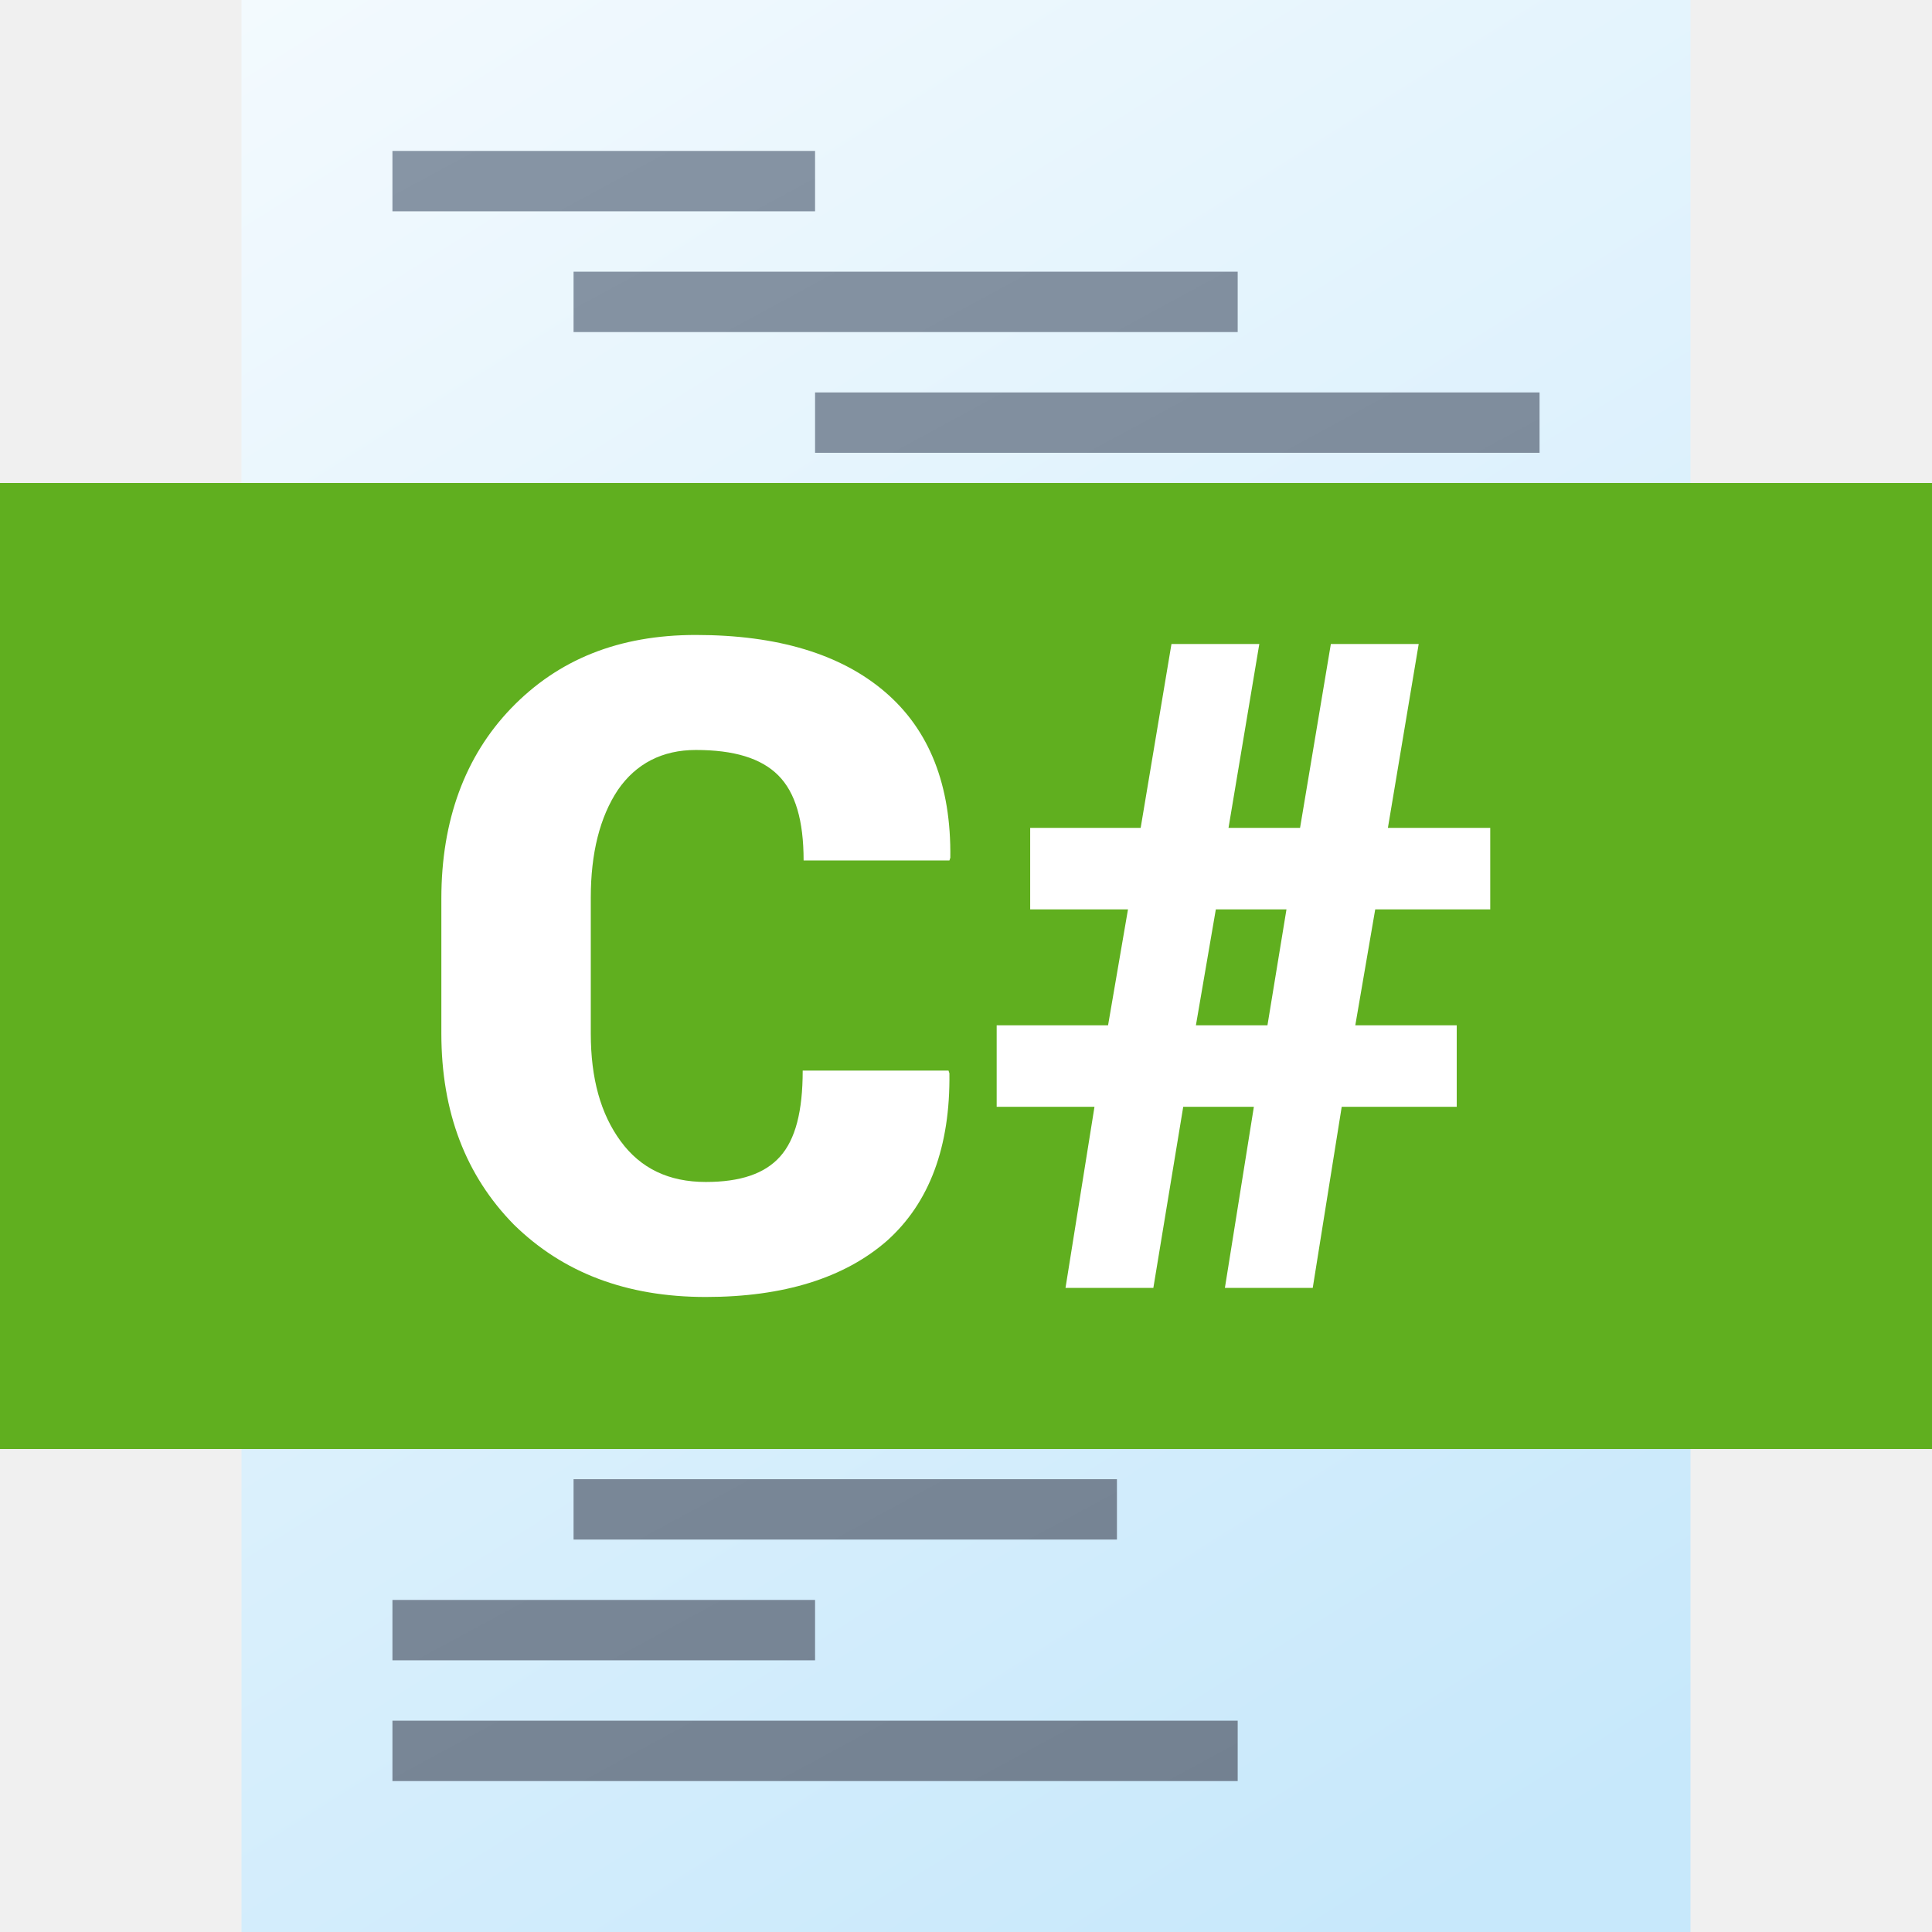
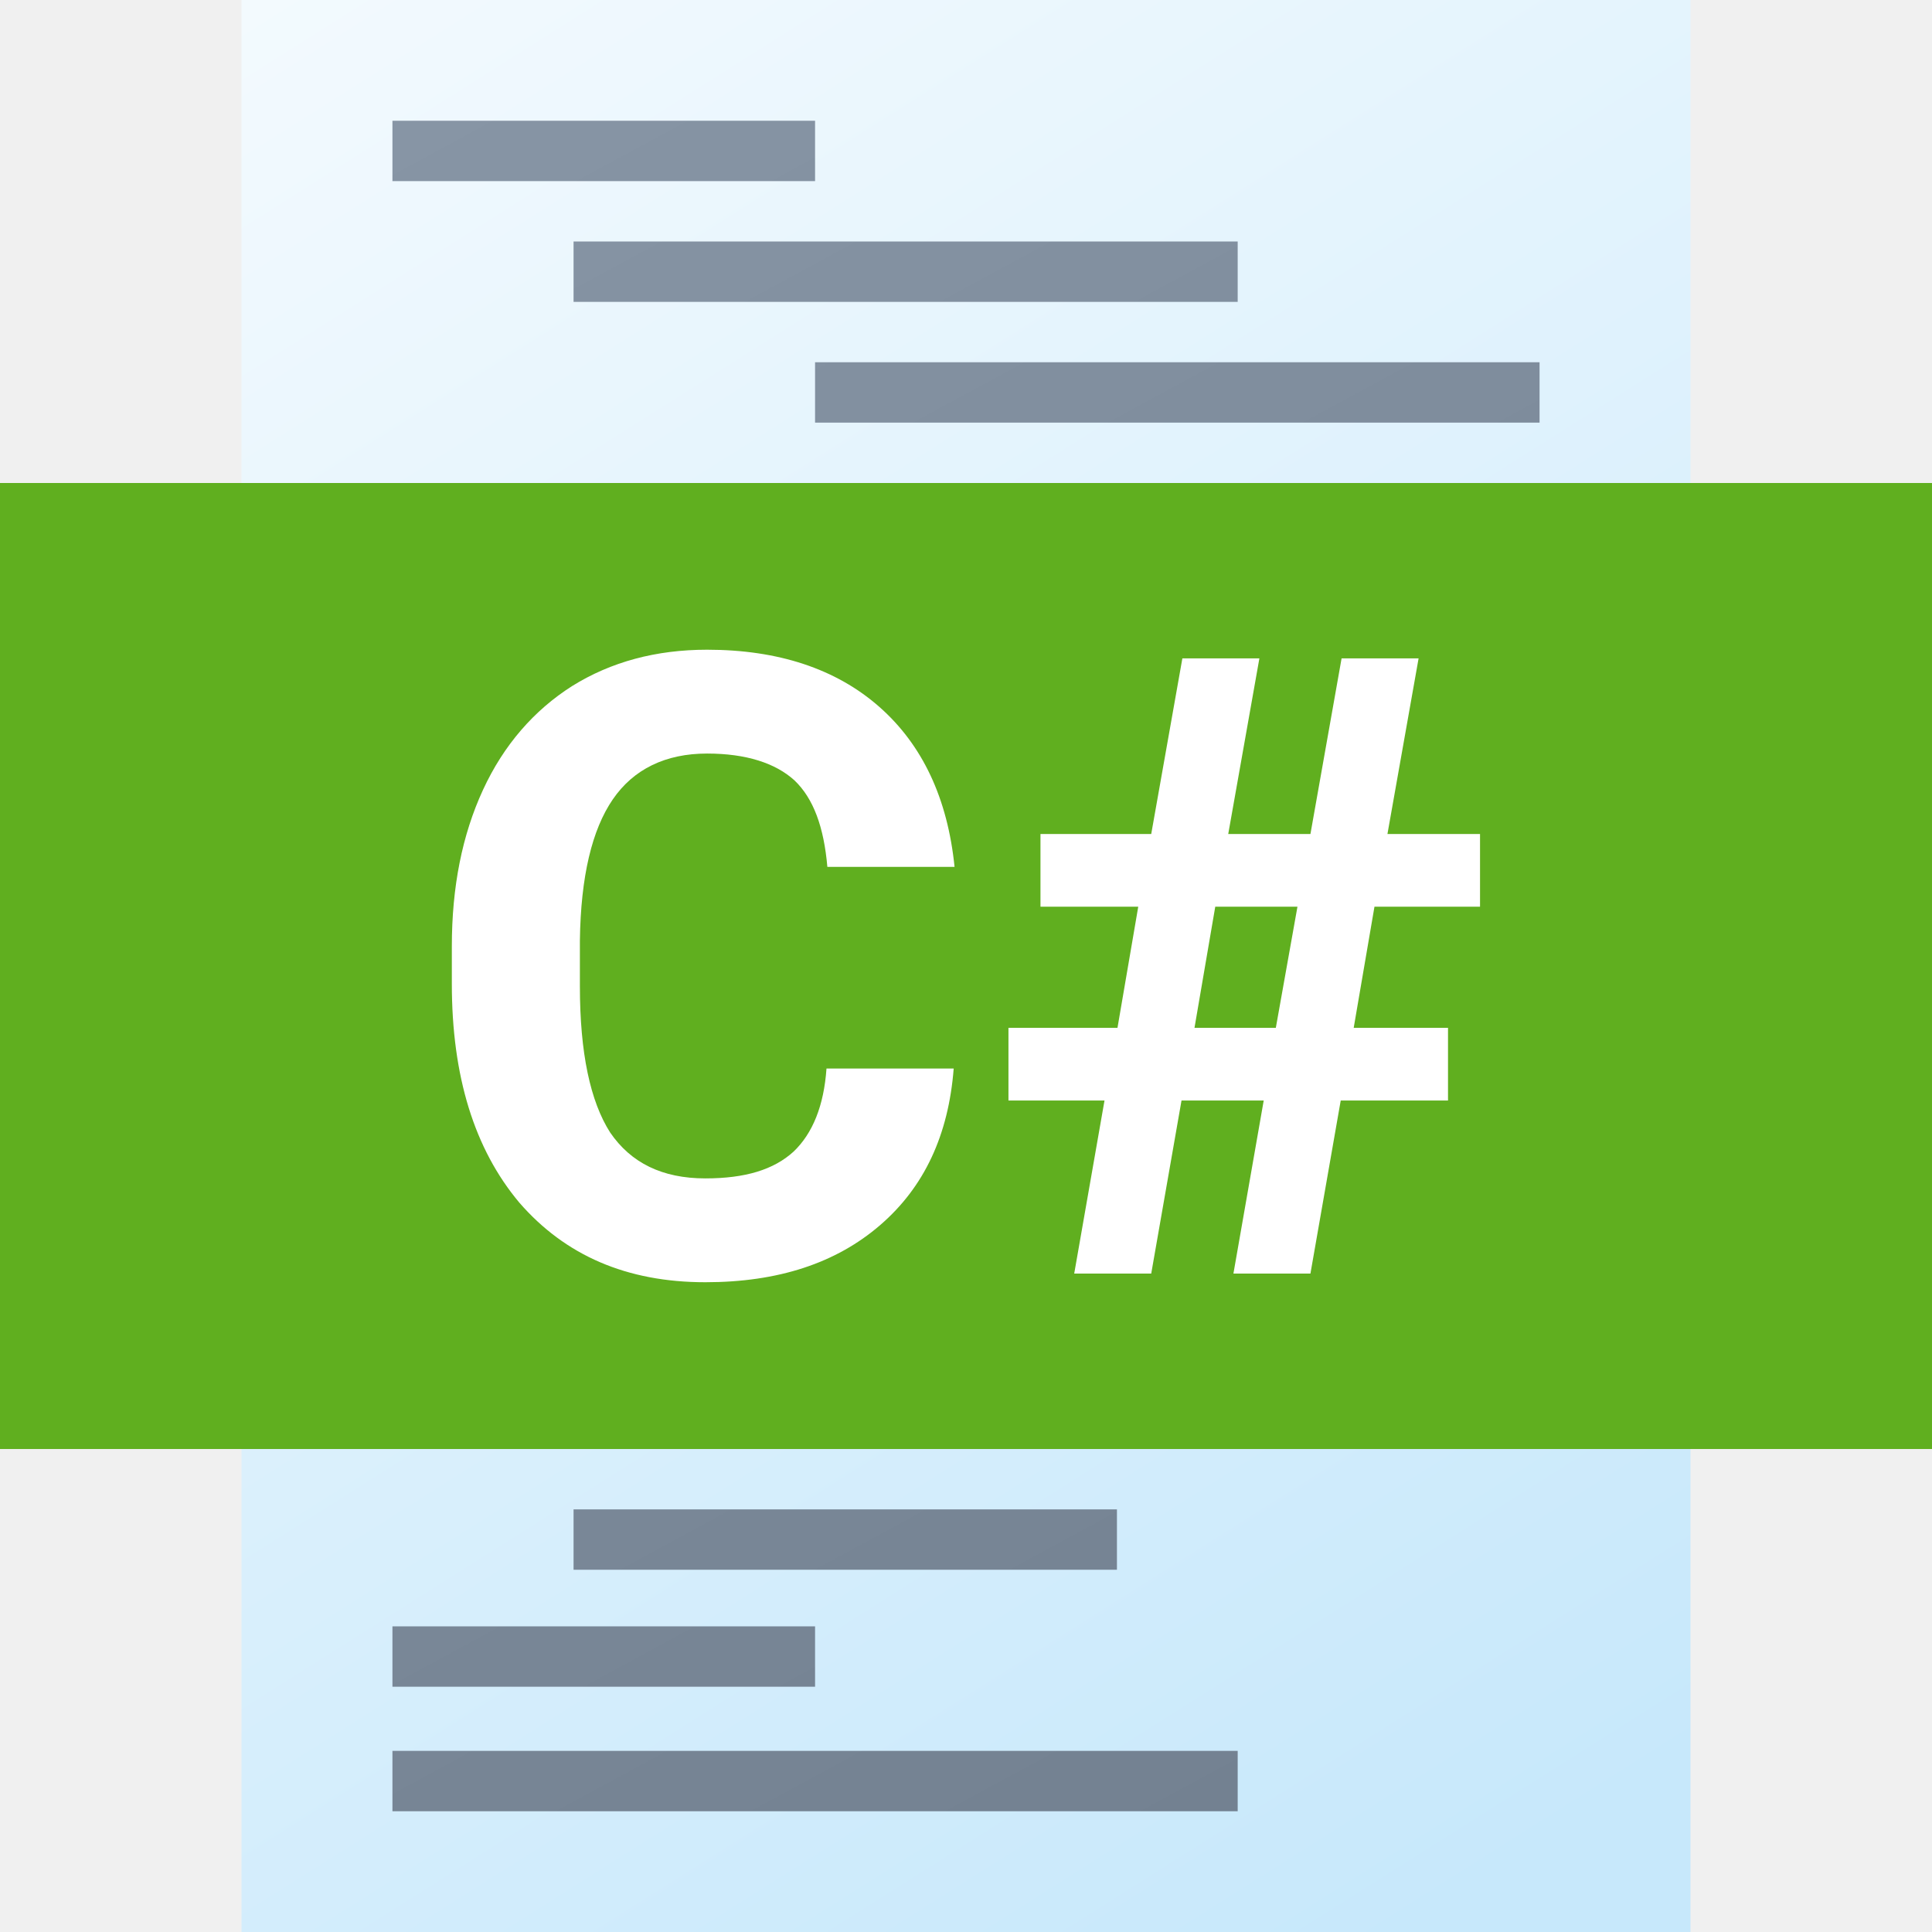
<svg xmlns="http://www.w3.org/2000/svg" width="100%" height="100%" viewBox="0 0 512 512" version="1.1" xml:space="preserve" style="fill-rule:evenodd;clip-rule:evenodd;stroke-linejoin:round;stroke-miterlimit:2;">
  <g>
    <g>
      <rect id="curve1" x="64" y="0" width="384" height="512" style="fill:url(#_Linear1);" />
-       <g id="curve0" transform="matrix(1,0,0,1,-8,-8)">
-         <path d="M112,48L224,48L224,64L112,64L112,48ZM112,336L224,336L224,352L112,352L112,336ZM112,464L336,464L336,480L112,480L112,464ZM112,432L224,432L224,448L112,448L112,432ZM160,400L304,400L304,416L160,416L160,400ZM160,368L400,368L400,384L160,384L160,368ZM112,304L272,304L272,320L112,320L112,304ZM160,208L272,208L272,224L160,224L160,208ZM112,272L224,272L224,288L112,288L112,272ZM160,240L352,240L352,256L160,256L160,240ZM160,176L304,176L304,192L160,192L160,176ZM224,144L336,144L336,160L224,160L224,144ZM224,112L416,112L416,128L224,128L224,112ZM160,80L336,80L336,96L160,96L160,80Z" style="fill:url(#_Linear2);" />
+       <g transform="matrix(1,0,0,1,-8,0)">
+         <rect x="112" y="464" width="224" height="16" style="fill:url(#_Linear2);" />
+       </g>
+       <g transform="matrix(1,0,0,1,-8,-1)">
+         <rect x="112" y="432" width="112" height="16" style="fill:url(#_Linear3);" />
+       </g>
+       <g transform="matrix(1,0,0,1,-8,0)">
+         <rect x="160" y="400" width="144" height="16" style="fill:url(#_Linear4);" />
+       </g>
+       <g transform="matrix(1,0,0,1,-8,-16)">
+         <rect x="224" y="112" width="192" height="16" style="fill:url(#_Linear5);" />
+       </g>
+       <g transform="matrix(1,0,0,1,-8,-16)">
+         <rect x="160" y="80" width="176" height="16" style="fill:url(#_Linear6);" />
+       </g>
+       <g transform="matrix(1,0,0,1,-8,-16)">
+         <rect x="112" y="48" width="112" height="16" style="fill:url(#_Linear7);" />
      </g>
    </g>
    <g id="CSharp---Text" transform="matrix(1.33333,0,0,1.45455,-85.3333,-360.727)">
      <rect x="64" y="336" width="384" height="176" style="fill:rgb(96,175,31);" />
    </g>
-     <g id="CSharp---Text1" transform="matrix(0.976647,0,0,0.964333,-24.4335,-67.2658)">
-       <g transform="matrix(245.739,0,0,248.877,134.212,423.69)">
-         <path d="M0.603,-0.24L0.604,-0.237C0.605,-0.156 0.582,-0.094 0.535,-0.052C0.488,-0.011 0.421,0.01 0.335,0.01C0.247,0.01 0.177,-0.017 0.123,-0.07C0.07,-0.124 0.043,-0.194 0.043,-0.281L0.043,-0.43C0.043,-0.516 0.069,-0.587 0.12,-0.64C0.172,-0.694 0.239,-0.721 0.324,-0.721C0.414,-0.721 0.484,-0.7 0.533,-0.658C0.582,-0.616 0.606,-0.555 0.605,-0.475L0.604,-0.472L0.443,-0.472C0.443,-0.516 0.434,-0.547 0.415,-0.566C0.396,-0.585 0.366,-0.594 0.324,-0.594C0.287,-0.594 0.258,-0.579 0.238,-0.55C0.218,-0.52 0.208,-0.48 0.208,-0.431L0.208,-0.281C0.208,-0.231 0.219,-0.192 0.241,-0.162C0.263,-0.132 0.294,-0.117 0.335,-0.117C0.373,-0.117 0.4,-0.126 0.417,-0.145C0.434,-0.164 0.442,-0.195 0.442,-0.24L0.603,-0.24Z" style="fill:white;fill-rule:nonzero;" />
+     <g id="CSharp---Text1" transform="matrix(0.933125,0,0,0.92136,-11.6006,-52.8601)">
+       <g transform="matrix(245.739,0,0,248.877,130.433,423.69)">
+         <path d="M0.622,-0.237C0.616,-0.16 0.588,-0.1 0.537,-0.056C0.486,-0.012 0.419,0.01 0.335,0.01C0.244,0.01 0.173,-0.021 0.12,-0.082C0.068,-0.144 0.042,-0.228 0.042,-0.335L0.042,-0.378C0.042,-0.447 0.054,-0.507 0.078,-0.559C0.102,-0.611 0.137,-0.651 0.181,-0.679C0.226,-0.707 0.278,-0.721 0.337,-0.721C0.419,-0.721 0.486,-0.699 0.536,-0.655C0.586,-0.611 0.615,-0.549 0.623,-0.47L0.476,-0.47C0.472,-0.516 0.46,-0.549 0.438,-0.57C0.416,-0.59 0.382,-0.601 0.337,-0.601C0.289,-0.601 0.252,-0.583 0.228,-0.548C0.204,-0.513 0.191,-0.459 0.19,-0.385L0.19,-0.332C0.19,-0.255 0.202,-0.199 0.225,-0.163C0.249,-0.128 0.285,-0.11 0.335,-0.11C0.381,-0.11 0.414,-0.12 0.437,-0.141C0.459,-0.162 0.472,-0.194 0.475,-0.237L0.622,-0.237Z" style="fill:white;fill-rule:nonzero;" />
      </g>
-       <g transform="matrix(245.739,0,0,248.877,291.039,423.69)">
-         <path d="M0.302,-0.2L0.224,-0.2L0.191,-0L0.094,-0L0.126,-0.2L0.018,-0.2L0.018,-0.29L0.141,-0.29L0.163,-0.418L0.055,-0.418L0.055,-0.508L0.177,-0.508L0.211,-0.711L0.308,-0.711L0.274,-0.508L0.353,-0.508L0.387,-0.711L0.484,-0.711L0.45,-0.508L0.563,-0.508L0.563,-0.418L0.436,-0.418L0.414,-0.29L0.526,-0.29L0.526,-0.2L0.399,-0.2L0.367,-0L0.27,-0L0.302,-0.2ZM0.238,-0.29L0.317,-0.29L0.338,-0.418L0.26,-0.418L0.238,-0.29Z" style="fill:white;fill-rule:nonzero;" />
+       <g transform="matrix(245.739,0,0,248.877,291.219,423.69)">
+         <path d="M0.326,-0.2L0.231,-0.2L0.196,-0L0.107,-0L0.142,-0.2L0.031,-0.2L0.031,-0.284L0.157,-0.284L0.181,-0.424L0.068,-0.424L0.068,-0.508L0.196,-0.508L0.232,-0.711L0.321,-0.711L0.285,-0.508L0.38,-0.508L0.416,-0.711L0.505,-0.711L0.469,-0.508L0.576,-0.508L0.576,-0.424L0.454,-0.424L0.43,-0.284L0.539,-0.284L0.539,-0.2L0.415,-0.2L0.38,-0L0.291,-0L0.326,-0.2ZM0.246,-0.284L0.34,-0.284L0.365,-0.424L0.27,-0.424L0.246,-0.284Z" style="fill:white;fill-rule:nonzero;" />
      </g>
    </g>
  </g>
  <defs>
    <linearGradient id="_Linear1" x1="0" y1="0" x2="1" y2="0" gradientUnits="userSpaceOnUse" gradientTransform="matrix(310.858,512.001,-512.001,310.858,64,0)">
      <stop offset="0" style="stop-color:rgb(243,250,254);stop-opacity:1" />
      <stop offset="1" style="stop-color:rgb(199,232,251);stop-opacity:1" />
    </linearGradient>
    <linearGradient id="_Linear2" x1="0" y1="0" x2="1" y2="0" gradientUnits="userSpaceOnUse" gradientTransform="matrix(225.819,432.001,-432.001,225.819,112,48)">
      <stop offset="0" style="stop-color:rgb(135,149,165);stop-opacity:1" />
      <stop offset="1" style="stop-color:rgb(115,129,145);stop-opacity:1" />
    </linearGradient>
+     <linearGradient id="_Linear3" x1="0" y1="0" x2="1" y2="0" gradientUnits="userSpaceOnUse" gradientTransform="matrix(225.819,432.001,-432.001,225.819,112,48)">
+       <stop offset="0" style="stop-color:rgb(135,149,165);stop-opacity:1" />
+       <stop offset="1" style="stop-color:rgb(115,129,145);stop-opacity:1" />
+     </linearGradient>
+     <linearGradient id="_Linear4" x1="0" y1="0" x2="1" y2="0" gradientUnits="userSpaceOnUse" gradientTransform="matrix(225.819,432.001,-432.001,225.819,112,48)">
+       <stop offset="0" style="stop-color:rgb(135,149,165);stop-opacity:1" />
+       <stop offset="1" style="stop-color:rgb(115,129,145);stop-opacity:1" />
+     </linearGradient>
+     <linearGradient id="_Linear5" x1="0" y1="0" x2="1" y2="0" gradientUnits="userSpaceOnUse" gradientTransform="matrix(225.819,432.001,-432.001,225.819,112,48)">
+       <stop offset="0" style="stop-color:rgb(135,149,165);stop-opacity:1" />
+       <stop offset="1" style="stop-color:rgb(115,129,145);stop-opacity:1" />
+     </linearGradient>
+     <linearGradient id="_Linear6" x1="0" y1="0" x2="1" y2="0" gradientUnits="userSpaceOnUse" gradientTransform="matrix(225.819,432.001,-432.001,225.819,112,48)">
+       <stop offset="0" style="stop-color:rgb(135,149,165);stop-opacity:1" />
+       <stop offset="1" style="stop-color:rgb(115,129,145);stop-opacity:1" />
+     </linearGradient>
+     <linearGradient id="_Linear7" x1="0" y1="0" x2="1" y2="0" gradientUnits="userSpaceOnUse" gradientTransform="matrix(225.819,432.001,-432.001,225.819,112,48)">
+       <stop offset="0" style="stop-color:rgb(135,149,165);stop-opacity:1" />
+       <stop offset="1" style="stop-color:rgb(115,129,145);stop-opacity:1" />
+     </linearGradient>
  </defs>
</svg>
